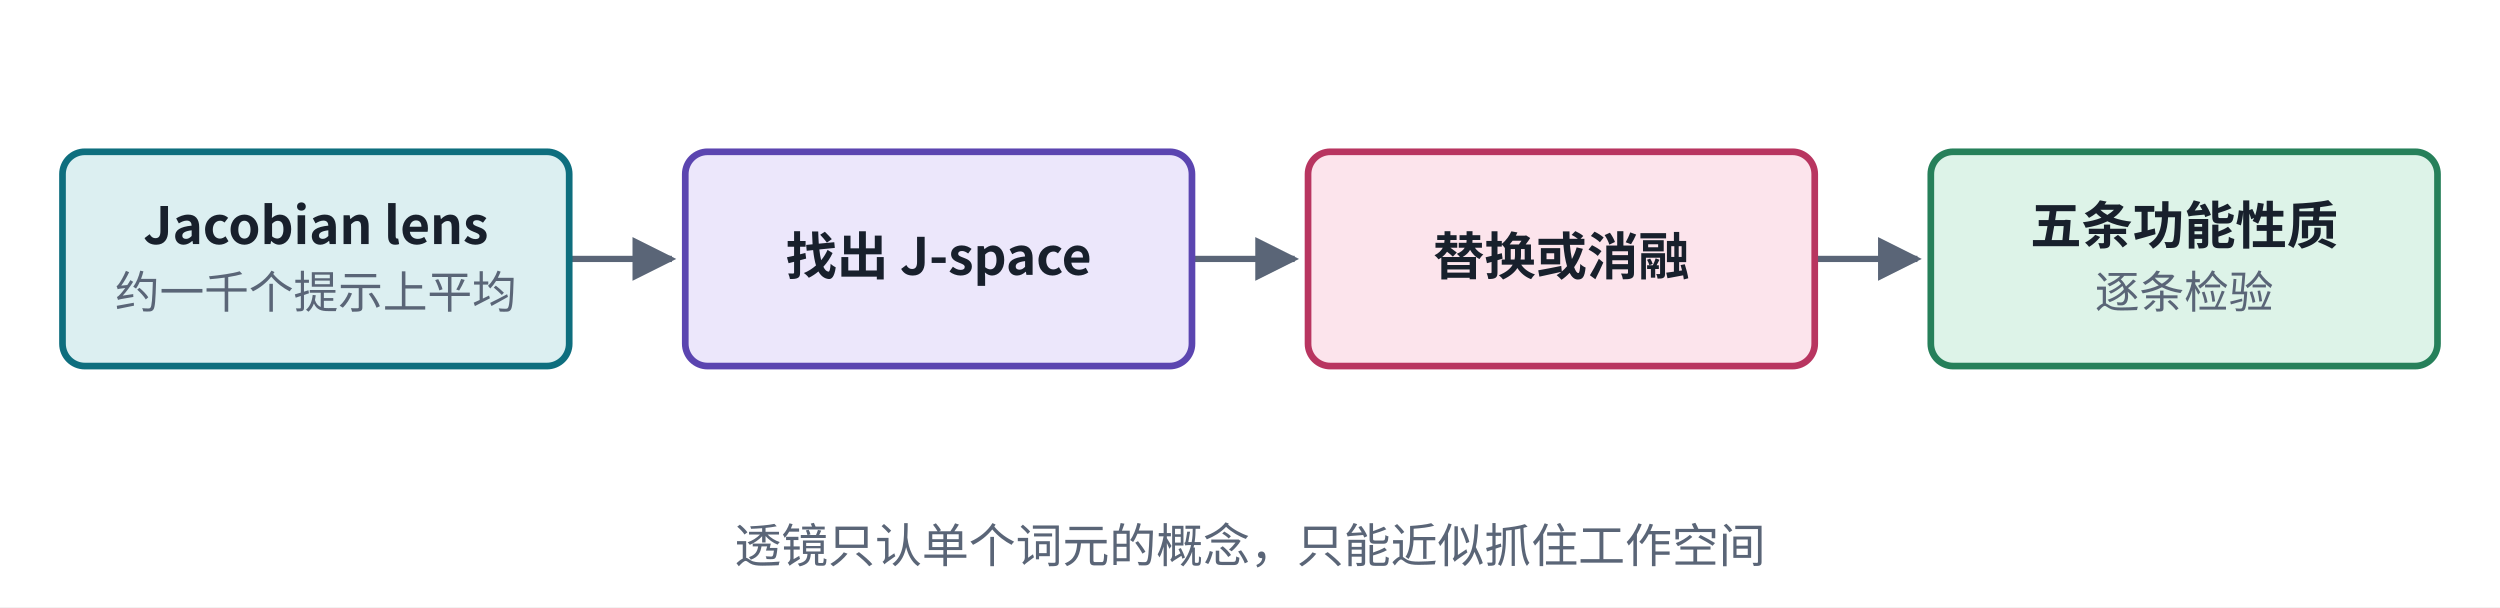
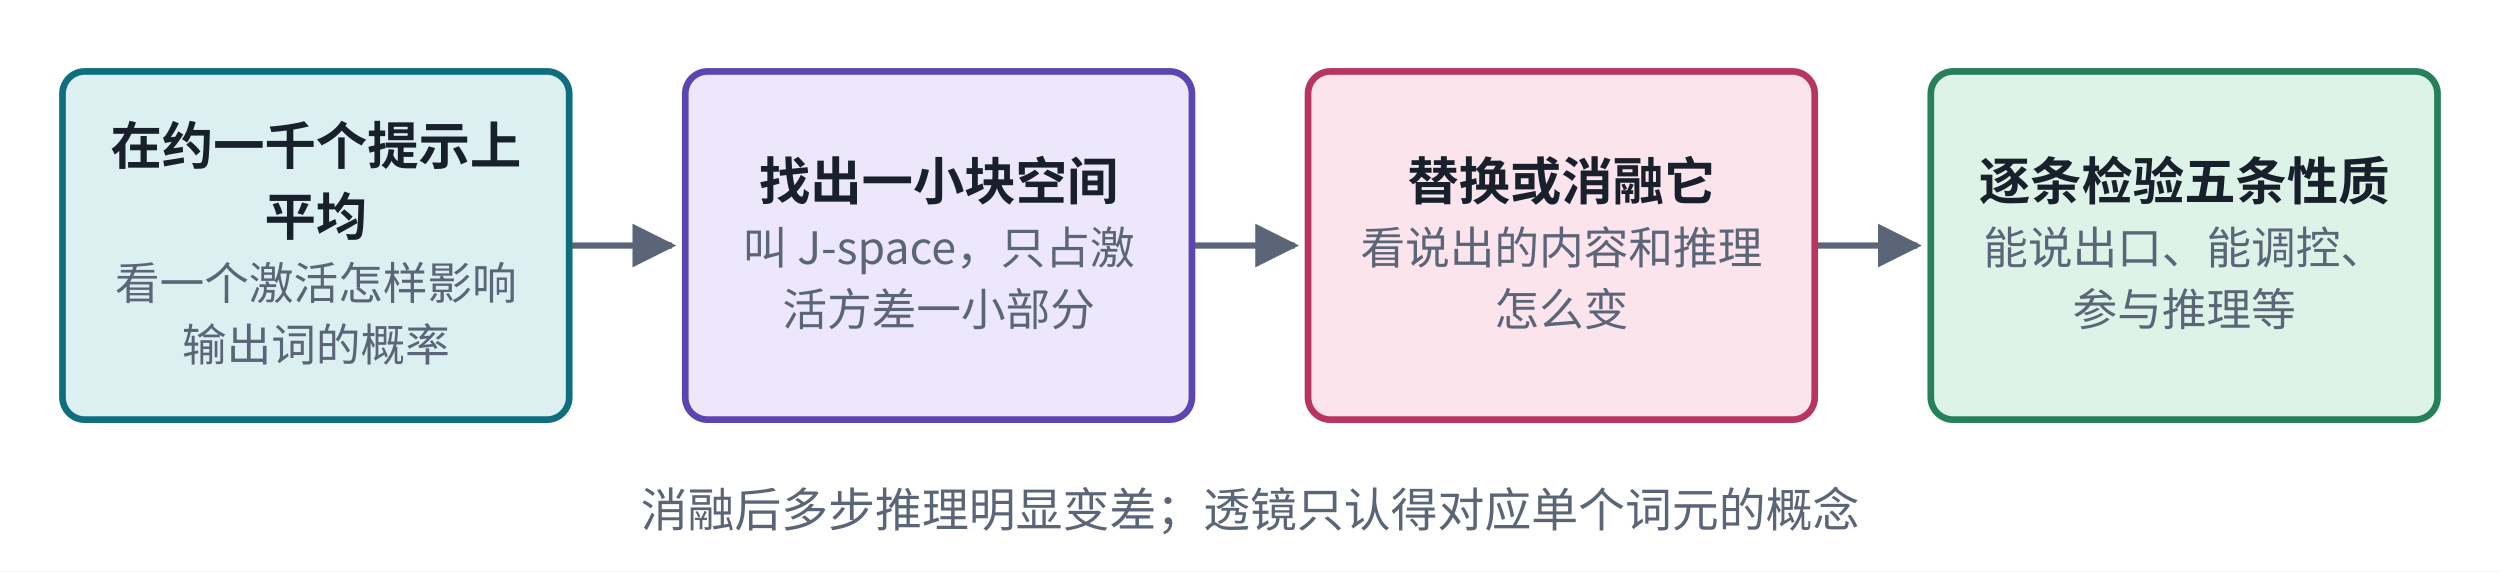
- <svg xmlns="http://www.w3.org/2000/svg" viewBox="0 0 560 136" width="560" height="136" role="img" aria-label="全局工作空间结构">
+ <svg xmlns="http://www.w3.org/2000/svg" viewBox="0 0 560 128" width="560" height="128" role="img" aria-label="全局工作空间结构">
  <defs>
    <marker id="ah-cardc3" viewBox="0 0 10 10" refX="9" refY="5" markerWidth="7" markerHeight="7" orient="auto-start-reverse">
      <path d="M0,0 L10,5 L0,10 z" fill="#5A6577" />
    </marker>
  </defs>
-   <rect x="0" y="0" width="560" height="136" fill="#ffffff" />
-   <path d="M127.5,58 L150.5,58" fill="none" stroke="#5A6577" stroke-width="1.4" marker-end="url(#ah-cardc3)" />
-   <path d="M267,58 L290,58" fill="none" stroke="#5A6577" stroke-width="1.4" marker-end="url(#ah-cardc3)" />
-   <path d="M406.5,58 L429.5,58" fill="none" stroke="#5A6577" stroke-width="1.4" marker-end="url(#ah-cardc3)" />
-   <rect x="14" y="34" width="113.5" height="48" rx="5" fill="#DCEFF1" stroke="#0E6E7E" stroke-width="1.5" />
-   <rect x="153.5" y="34" width="113.5" height="48" rx="5" fill="#ECE7FB" stroke="#5B45B0" stroke-width="1.5" />
-   <rect x="293" y="34" width="113.5" height="48" rx="5" fill="#FCE4EC" stroke="#B83560" stroke-width="1.5" />
-   <rect x="432.5" y="34" width="113.5" height="48" rx="5" fill="#DDF3E8" stroke="#26805A" stroke-width="1.5" />
-   <text x="70.75" y="54.665" text-anchor="middle" font-size="11.5" font-weight="600" fill="#18202C" font-family="PingFang SC, Noto Sans CJK SC, Microsoft YaHei, sans-serif">Jacobian lens</text>
-   <text x="70.75" y="69.035" text-anchor="middle" font-size="10" font-weight="400" fill="#5A6577" font-family="PingFang SC, Noto Sans CJK SC, Microsoft YaHei, sans-serif">约一千个提示上平均</text>
-   <text x="210.25" y="61.565" text-anchor="middle" font-size="11.5" font-weight="600" fill="#18202C" font-family="PingFang SC, Noto Sans CJK SC, Microsoft YaHei, sans-serif">找出 J-space</text>
-   <text x="349.75" y="61.565" text-anchor="middle" font-size="11.5" font-weight="600" fill="#18202C" font-family="PingFang SC, Noto Sans CJK SC, Microsoft YaHei, sans-serif">替换或消融</text>
-   <text x="489.25" y="54.665" text-anchor="middle" font-size="11.5" font-weight="600" fill="#18202C" font-family="PingFang SC, Noto Sans CJK SC, Microsoft YaHei, sans-serif">五条功能性质</text>
-   <text x="489.25" y="69.035" text-anchor="middle" font-size="10" font-weight="400" fill="#5A6577" font-family="PingFang SC, Noto Sans CJK SC, Microsoft YaHei, sans-serif">逐条检验</text>
-   <text x="280" y="126" text-anchor="middle" font-size="10.5" font-weight="500" fill="#5A6577" font-family="PingFang SC, Noto Sans CJK SC, Microsoft YaHei, sans-serif">透镜只认单个词元的概念，只能近似抓住工作空间</text>
+   <rect x="0" y="0" width="560" height="128" fill="#ffffff" />
+   <path d="M127.5,55 L150.5,55" fill="none" stroke="#5A6577" stroke-width="1.4" marker-end="url(#ah-cardc3)" />
+   <path d="M267,55 L290,55" fill="none" stroke="#5A6577" stroke-width="1.4" marker-end="url(#ah-cardc3)" />
+   <path d="M406.5,55 L429.5,55" fill="none" stroke="#5A6577" stroke-width="1.4" marker-end="url(#ah-cardc3)" />
+   <rect x="14" y="16" width="113.5" height="78" rx="5" fill="#DCEFF1" stroke="#0E6E7E" stroke-width="1.5" />
+   <rect x="153.5" y="16" width="113.5" height="78" rx="5" fill="#ECE7FB" stroke="#5B45B0" stroke-width="1.5" />
+   <rect x="293" y="16" width="113.5" height="78" rx="5" fill="#FCE4EC" stroke="#B83560" stroke-width="1.5" />
+   <rect x="432.5" y="16" width="113.5" height="78" rx="5" fill="#DDF3E8" stroke="#26805A" stroke-width="1.5" />
+   <text x="70.75" y="36.83" text-anchor="middle" font-size="11.5" font-weight="600" fill="#18202C" font-family="PingFang SC, Noto Sans CJK SC, Microsoft YaHei, sans-serif">在约一千个提示上</text>
+   <text x="70.75" y="52.7" text-anchor="middle" font-size="11.5" font-weight="600" fill="#18202C" font-family="PingFang SC, Noto Sans CJK SC, Microsoft YaHei, sans-serif">平均</text>
+   <text x="70.75" y="67.07" text-anchor="middle" font-size="10" font-weight="400" fill="#5A6577" font-family="PingFang SC, Noto Sans CJK SC, Microsoft YaHei, sans-serif">看一个激活怎样影响</text>
+   <text x="70.75" y="80.87" text-anchor="middle" font-size="10" font-weight="400" fill="#5A6577" font-family="PingFang SC, Noto Sans CJK SC, Microsoft YaHei, sans-serif">输出词的概率</text>
+   <text x="210.25" y="44.765" text-anchor="middle" font-size="11.5" font-weight="600" fill="#18202C" font-family="PingFang SC, Noto Sans CJK SC, Microsoft YaHei, sans-serif">找出一小块空间</text>
+   <text x="210.25" y="59.135" text-anchor="middle" font-size="10" font-weight="400" fill="#5A6577" font-family="PingFang SC, Noto Sans CJK SC, Microsoft YaHei, sans-serif">叫 J-space，只占激</text>
+   <text x="210.25" y="72.935" text-anchor="middle" font-size="10" font-weight="400" fill="#5A6577" font-family="PingFang SC, Noto Sans CJK SC, Microsoft YaHei, sans-serif">活方差一小部分</text>
+   <text x="349.75" y="44.765" text-anchor="middle" font-size="11.5" font-weight="600" fill="#18202C" font-family="PingFang SC, Noto Sans CJK SC, Microsoft YaHei, sans-serif">替换或消融它</text>
+   <text x="349.75" y="59.135" text-anchor="middle" font-size="10" font-weight="400" fill="#5A6577" font-family="PingFang SC, Noto Sans CJK SC, Microsoft YaHei, sans-serif">看说出的内容和推理</text>
+   <text x="349.75" y="72.935" text-anchor="middle" font-size="10" font-weight="400" fill="#5A6577" font-family="PingFang SC, Noto Sans CJK SC, Microsoft YaHei, sans-serif">怎么变</text>
+   <text x="489.25" y="44.765" text-anchor="middle" font-size="11.5" font-weight="600" fill="#18202C" font-family="PingFang SC, Noto Sans CJK SC, Microsoft YaHei, sans-serif">逐条检验五条性质</text>
+   <text x="489.25" y="59.135" text-anchor="middle" font-size="10" font-weight="400" fill="#5A6577" font-family="PingFang SC, Noto Sans CJK SC, Microsoft YaHei, sans-serif">能说出口、能调控、</text>
+   <text x="489.25" y="72.935" text-anchor="middle" font-size="10" font-weight="400" fill="#5A6577" font-family="PingFang SC, Noto Sans CJK SC, Microsoft YaHei, sans-serif">参与推理等</text>
+   <text x="280" y="118" text-anchor="middle" font-size="10.5" font-weight="500" fill="#5A6577" font-family="PingFang SC, Noto Sans CJK SC, Microsoft YaHei, sans-serif">消融后多步推理明显变差；透镜只认得对应单个词元的概念</text>
</svg>
